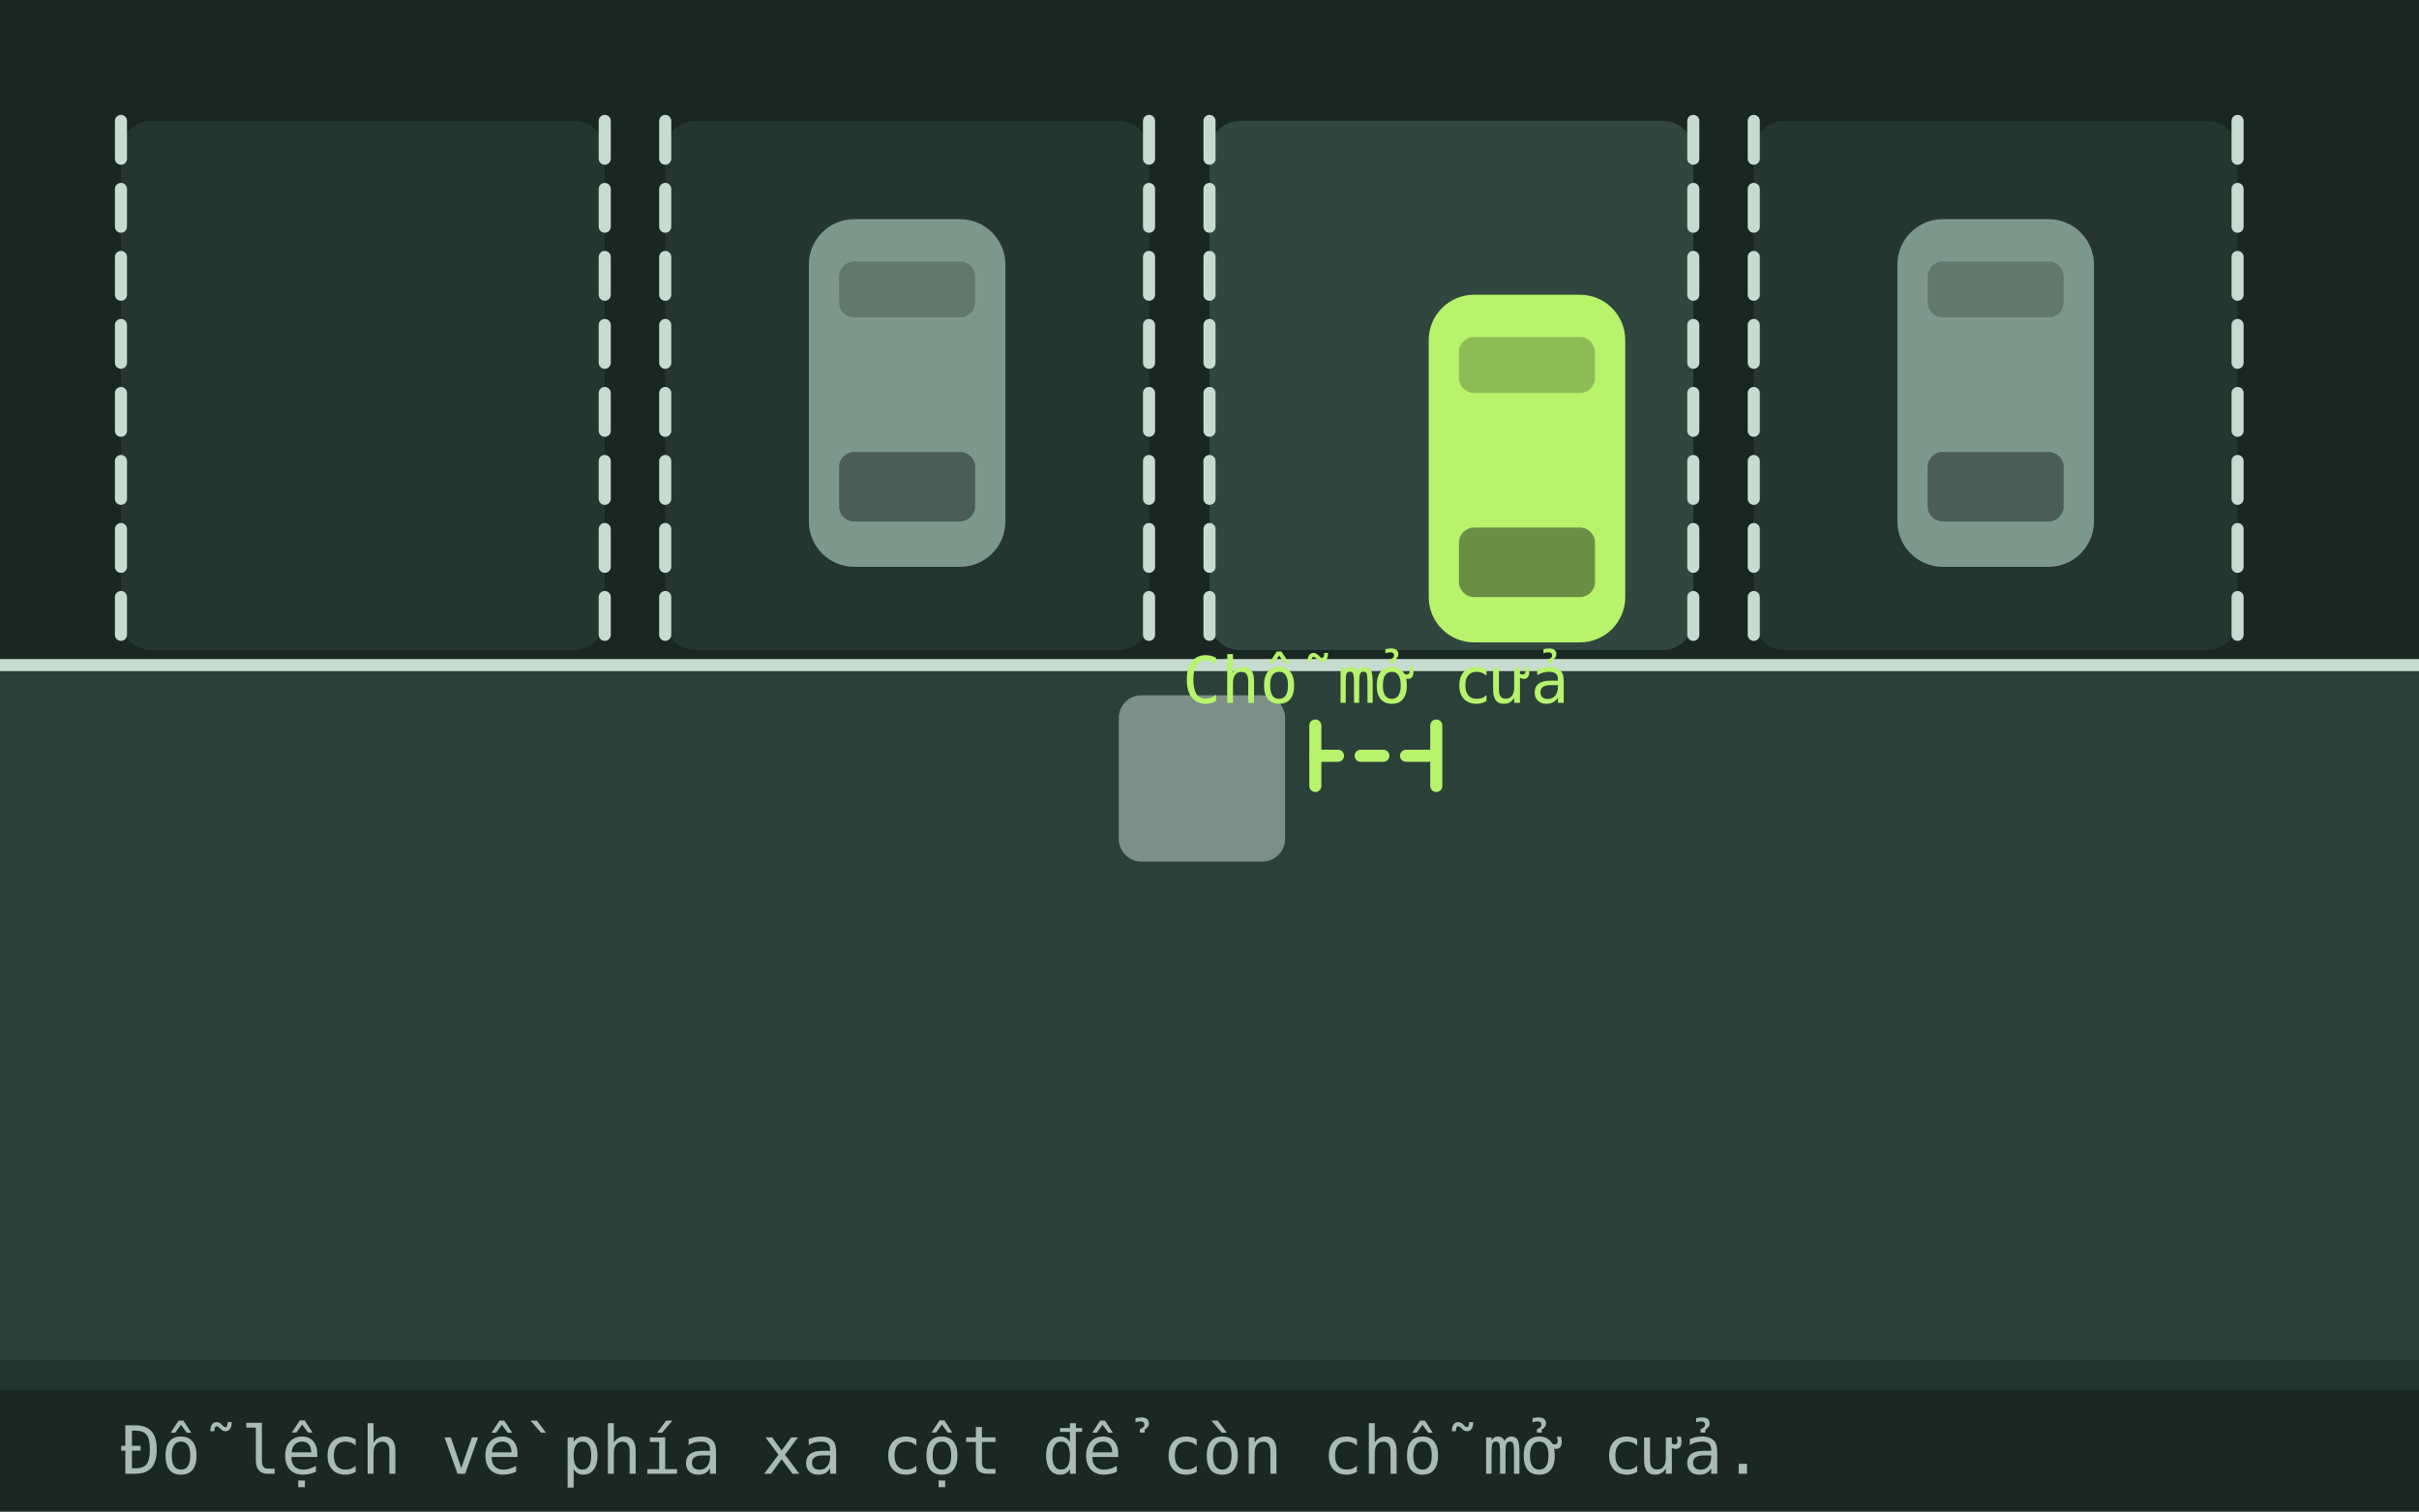
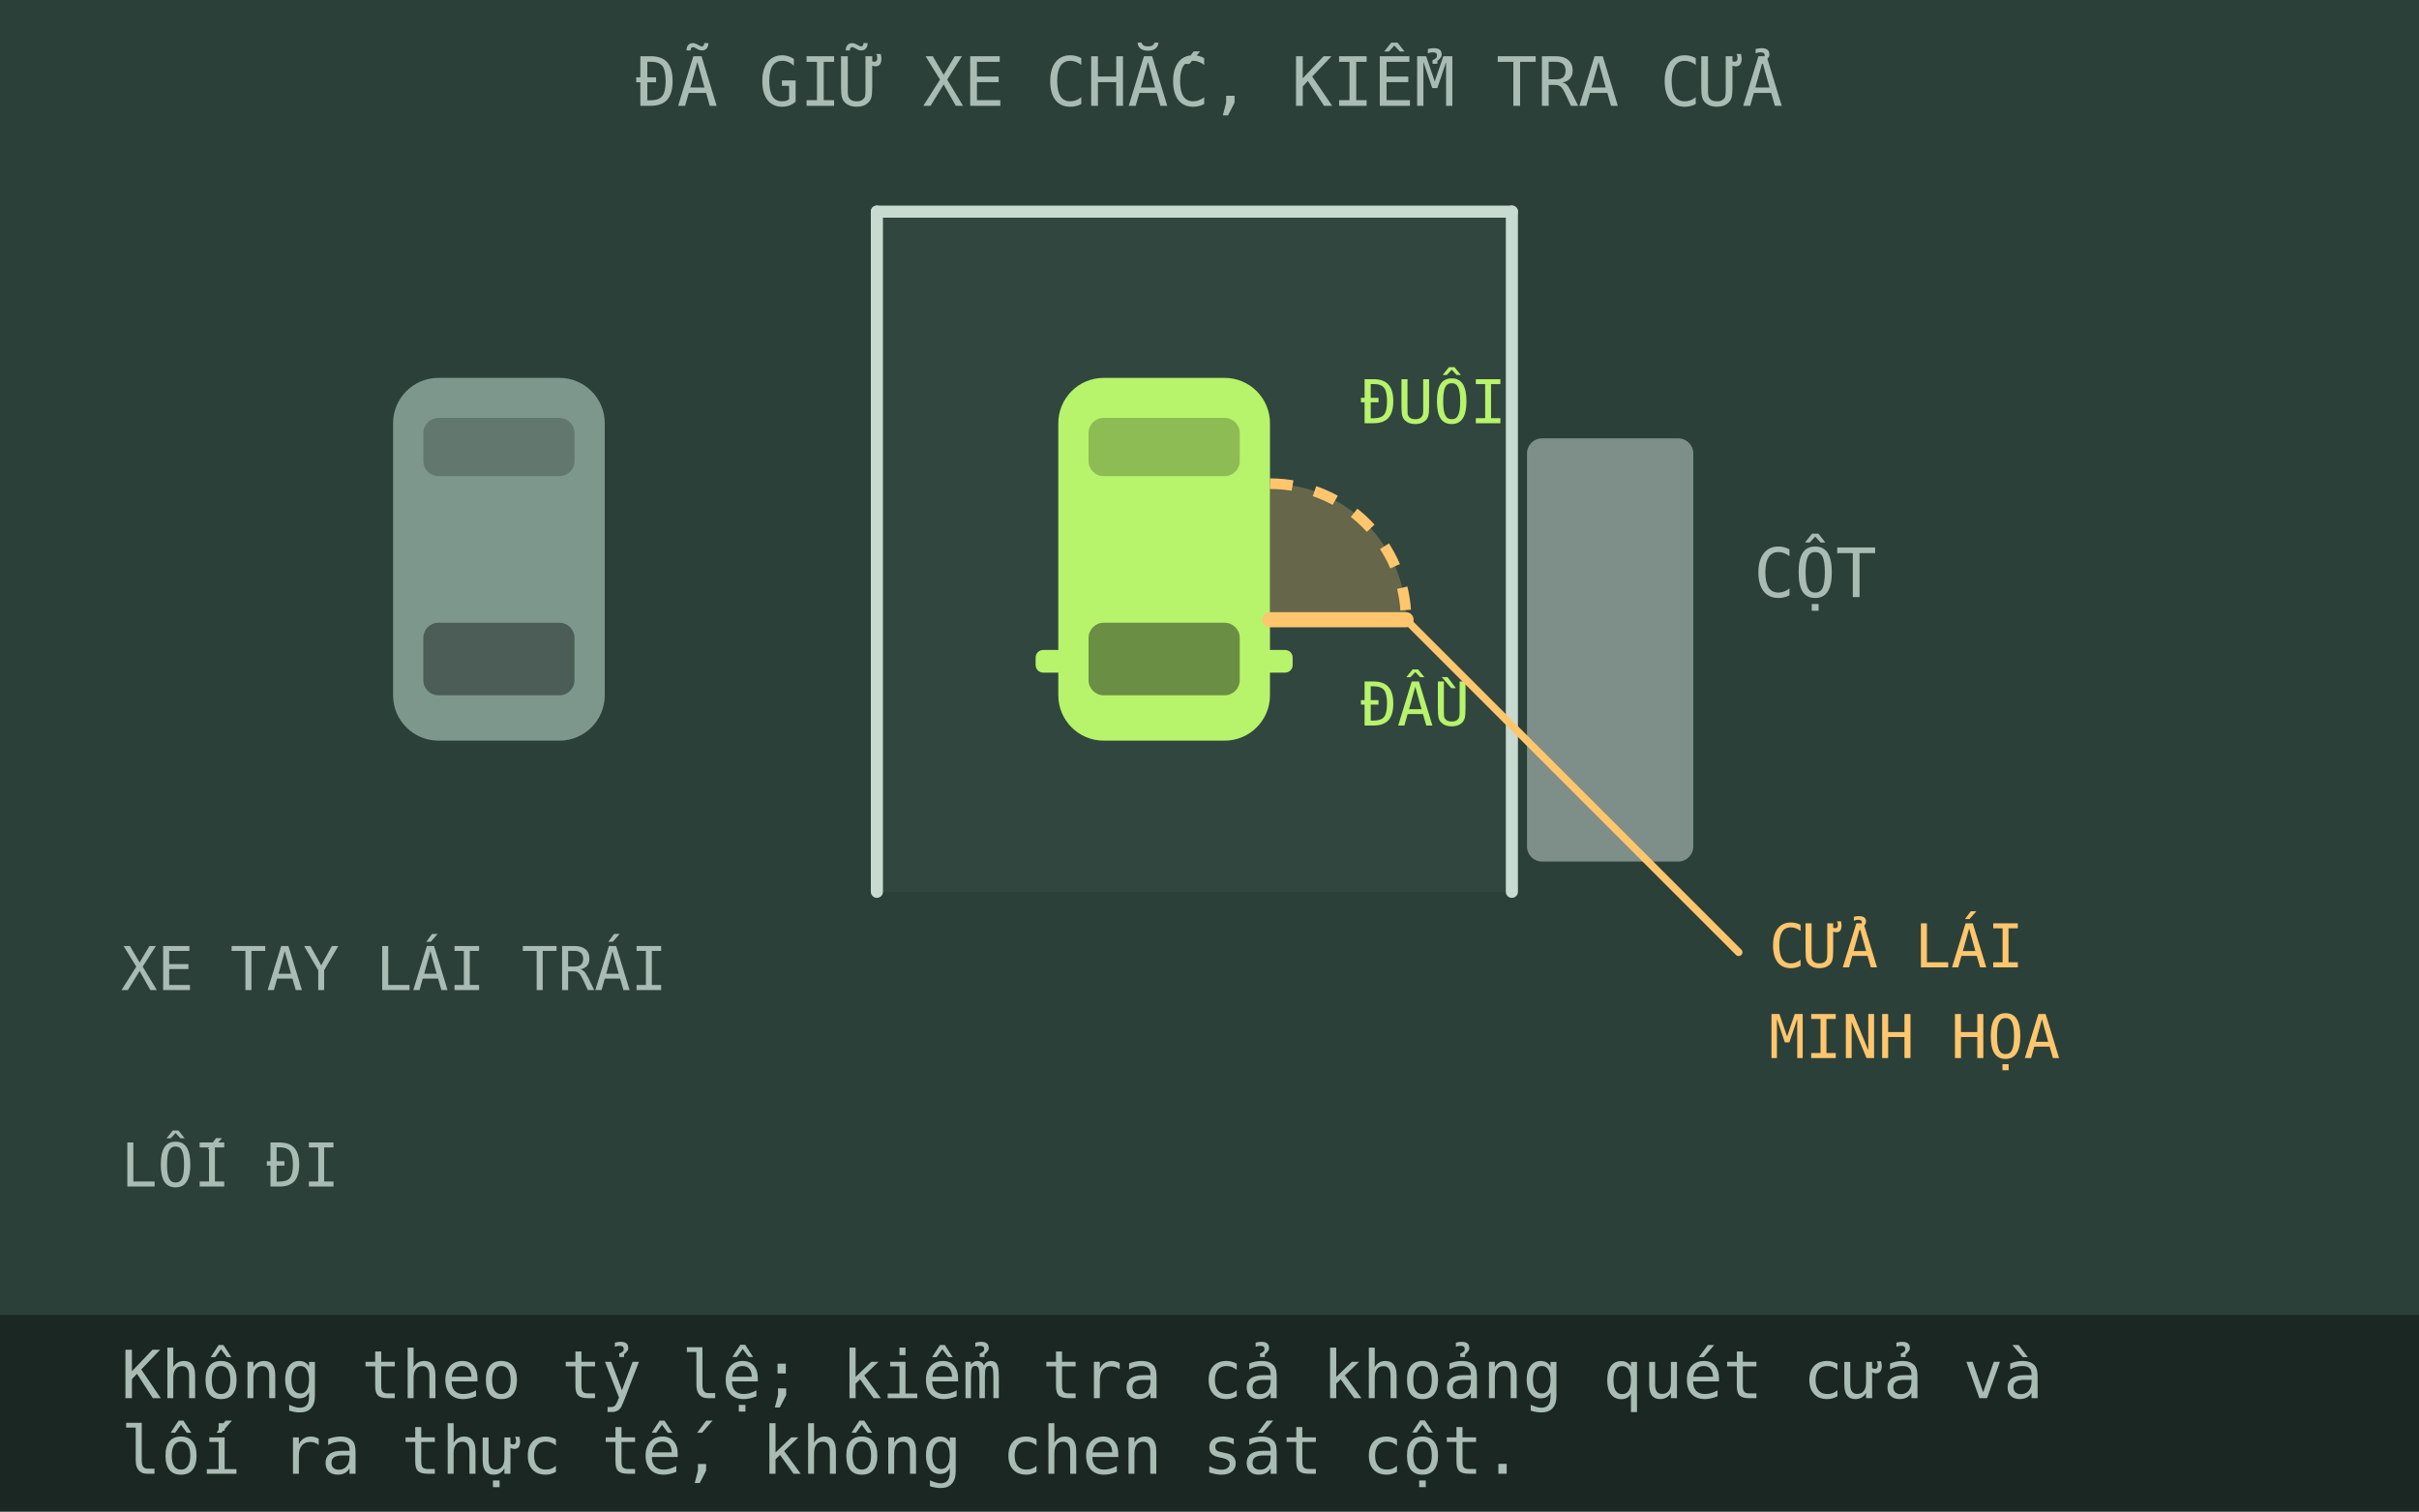
<svg xmlns="http://www.w3.org/2000/svg" viewBox="0 0 320 200" width="320" height="200" role="img" aria-labelledby="ttl">
  <defs>
    <marker id="tip" viewBox="0 0 10 10" refX="8" refY="5" markerWidth="5" markerHeight="5" orient="auto-start-reverse">
      <path d="M0 1L9 5L0 9Z" fill="#b7f36b" />
    </marker>
  </defs>
  <rect x="0" y="0" width="320" height="200" rx="0" fill="#22332e" />
-   <rect x="0" y="0" width="320" height="88" rx="0" fill="#1a2622" />
-   <rect x="16" y="16" width="64" height="70" rx="4" fill="#25352f" />
-   <path d="M16 16L16 86" stroke="#c8dbd1" stroke-width="1.6" stroke-dasharray="5 4" stroke-linecap="round" />
-   <path d="M80 16L80 86" stroke="#c8dbd1" stroke-width="1.6" stroke-dasharray="5 4" stroke-linecap="round" />
-   <rect x="88" y="16" width="64" height="70" rx="4" fill="#25352f" />
-   <path d="M88 16L88 86" stroke="#c8dbd1" stroke-width="1.6" stroke-dasharray="5 4" stroke-linecap="round" />
-   <path d="M152 16L152 86" stroke="#c8dbd1" stroke-width="1.6" stroke-dasharray="5 4" stroke-linecap="round" />
-   <g transform="translate(120 52) rotate(180)">
-     <rect x="-13" y="-23" width="26" height="46" rx="6" fill="#7e978c" />
-     <rect x="-9" y="-17" width="18" height="9.2" rx="2" fill="#0e1715" opacity=".45" />
-     <rect x="-9" y="10" width="18" height="7.4" rx="2" fill="#0e1715" opacity=".25" />
+   <rect x="0" y="0" width="320" height="174" rx="0" fill="#2c403a" />
+   <rect x="116" y="28" width="84" height="90" rx="0" fill="#31463f" />
+   <g id="column-bay">
+     <path d="M116 118L116 28" stroke="#c8dbd1" stroke-width="1.6" stroke-linecap="round" />
+     <path d="M116 28L200 28" stroke="#c8dbd1" stroke-width="1.6" stroke-linecap="round" />
+     <path d="M200 28L200 118" stroke="#c8dbd1" stroke-width="1.6" stroke-linecap="round" />
  </g>
-   <rect x="160" y="16" width="64" height="70" rx="4" fill="#31463f" />
-   <path d="M160 16L160 86" stroke="#c8dbd1" stroke-width="1.6" stroke-dasharray="5 4" stroke-linecap="round" />
-   <path d="M224 16L224 86" stroke="#c8dbd1" stroke-width="1.6" stroke-dasharray="5 4" stroke-linecap="round" />
-   <rect x="232" y="16" width="64" height="70" rx="4" fill="#25352f" />
-   <path d="M232 16L232 86" stroke="#c8dbd1" stroke-width="1.6" stroke-dasharray="5 4" stroke-linecap="round" />
-   <path d="M296 16L296 86" stroke="#c8dbd1" stroke-width="1.6" stroke-dasharray="5 4" stroke-linecap="round" />
-   <g transform="translate(264 52) rotate(180)">
-     <rect x="-13" y="-23" width="26" height="46" rx="6" fill="#7e978c" />
-     <rect x="-9" y="-17" width="18" height="9.2" rx="2" fill="#0e1715" opacity=".45" />
-     <rect x="-9" y="10" width="18" height="7.4" rx="2" fill="#0e1715" opacity=".25" />
+   <g id="column-pillar">
+     <rect x="202" y="58" width="22" height="56" rx="2" fill="#7d8f88" />
  </g>
-   <rect x="0" y="88" width="320" height="92" rx="0" fill="#2c403a" />
-   <path d="M0 88L320 88" stroke="#c8dbd1" stroke-width="1.6" stroke-linecap="round" />
-   <rect x="148" y="92" width="22" height="22" rx="3" fill="#7d8f88" />
-   <g transform="translate(202 62) rotate(180)">
-     <rect x="-13" y="-23" width="26" height="46" rx="6" fill="#b7f36b" />
-     <rect x="-9" y="-17" width="18" height="9.2" rx="2" fill="#0e1715" opacity=".45" />
-     <rect x="-9" y="10" width="18" height="7.4" rx="2" fill="#0e1715" opacity=".25" />
+   <text x="232" y="79" font-family="DM Mono, ui-monospace, monospace" font-size="9" font-weight="500" fill="#a9bcb3" text-anchor="start">CỘT</text>
+   <g transform="translate(66 74) rotate(180)">
+     <rect x="-14" y="-24" width="28" height="48" rx="6" fill="#7e978c" />
+     <rect x="-10" y="-18" width="20" height="9.6" rx="2" fill="#0e1715" opacity=".45" />
+     <rect x="-10" y="11" width="20" height="7.7" rx="2" fill="#0e1715" opacity=".25" />
  </g>
-   <path d="M174 100L190 100" stroke="#b7f36b" stroke-width="1.6" stroke-dasharray="3 3" stroke-linecap="round" />
-   <path d="M174 96L174 104" stroke="#b7f36b" stroke-width="1.6" stroke-linecap="round" />
-   <path d="M190 96L190 104" stroke="#b7f36b" stroke-width="1.6" stroke-linecap="round" />
-   <text x="182" y="93" font-family="DM Mono, ui-monospace, monospace" font-size="8.5" font-weight="500" fill="#b7f36b" text-anchor="middle">Chỗ mở cửa</text>
-   <rect x="0" y="184" width="320" height="16" rx="0" fill="#1a2622" opacity="0.92" />
-   <text x="16" y="195" font-family="DM Mono, ui-monospace, monospace" font-size="8.8" font-weight="500" fill="#a9bcb3" text-anchor="start">Đỗ lệch về phía xa cột để còn chỗ mở cửa.</text>
+   <text x="16" y="157" font-family="DM Mono, ui-monospace, monospace" font-size="8" font-weight="500" fill="#a9bcb3" text-anchor="start">LỐI ĐI</text>
+   <text x="160" y="14" font-family="DM Mono, ui-monospace, monospace" font-size="9" font-weight="500" fill="#a9bcb3" text-anchor="middle">ĐÃ GIỮ XE CHẮC, KIỂM TRA CỬA</text>
+   <g id="column-car">
+     <g transform="translate(154 74) rotate(180)">
+       <rect x="-14" y="-24" width="28" height="48" rx="6" fill="#b7f36b" />
+       <rect x="-10" y="-18" width="20" height="9.6" rx="2" fill="#0e1715" opacity=".45" />
+       <rect x="-10" y="11" width="20" height="7.7" rx="2" fill="#0e1715" opacity=".25" />
+     </g>
+     <g id="column-mirrors">
+       <rect x="137" y="86" width="4" height="3" rx="1" fill="#b7f36b" />
+       <rect x="167" y="86" width="4" height="3" rx="1" fill="#b7f36b" />
+     </g>
+   </g>
+   <text x="180" y="56" font-family="DM Mono, ui-monospace, monospace" font-size="8" font-weight="500" fill="#b7f36b" text-anchor="start">ĐUÔI</text>
+   <text x="180" y="96" font-family="DM Mono, ui-monospace, monospace" font-size="8" font-weight="500" fill="#b7f36b" text-anchor="start">ĐẦU</text>
+   <g id="column-door">
+     <path d="M168 64A18 18 0 0 1 186 82L168 82Z" fill="#ffc66d" opacity=".25" />
+     <path d="M168 64A18 18 0 0 1 186 82" fill="none" stroke="#ffc66d" stroke-width="1.4" stroke-dasharray="3 3" />
+     <path d="M168 82L186 82" stroke="#ffc66d" stroke-width="2" stroke-linecap="round" />
+   </g>
+   <text x="234" y="128" font-family="DM Mono, ui-monospace, monospace" font-size="8" font-weight="500" fill="#ffc66d" text-anchor="start">CỬA LÁI</text>
+   <text x="234" y="140" font-family="DM Mono, ui-monospace, monospace" font-size="8" font-weight="500" fill="#ffc66d" text-anchor="start">MINH HỌA</text>
+   <path d="M230 126L186 82" stroke="#ffc66d" stroke-width="1" stroke-linecap="round" />
+   <text x="16" y="131" font-family="DM Mono, ui-monospace, monospace" font-size="8" font-weight="500" fill="#a9bcb3" text-anchor="start">XE TAY LÁI TRÁI</text>
+   <rect x="0" y="174" width="320" height="26" rx="0" fill="#1a2622" opacity="0.92" />
+   <text x="16" y="185" font-family="DM Mono, ui-monospace, monospace" font-size="8.8" font-weight="500" fill="#a9bcb3" text-anchor="start">Không theo tỷ lệ; kiểm tra cả khoảng quét cửa và</text>
+   <text x="16" y="195" font-family="DM Mono, ui-monospace, monospace" font-size="8.8" font-weight="500" fill="#a9bcb3" text-anchor="start">lối ra thực tế, không chen sát cột.</text>
</svg>
